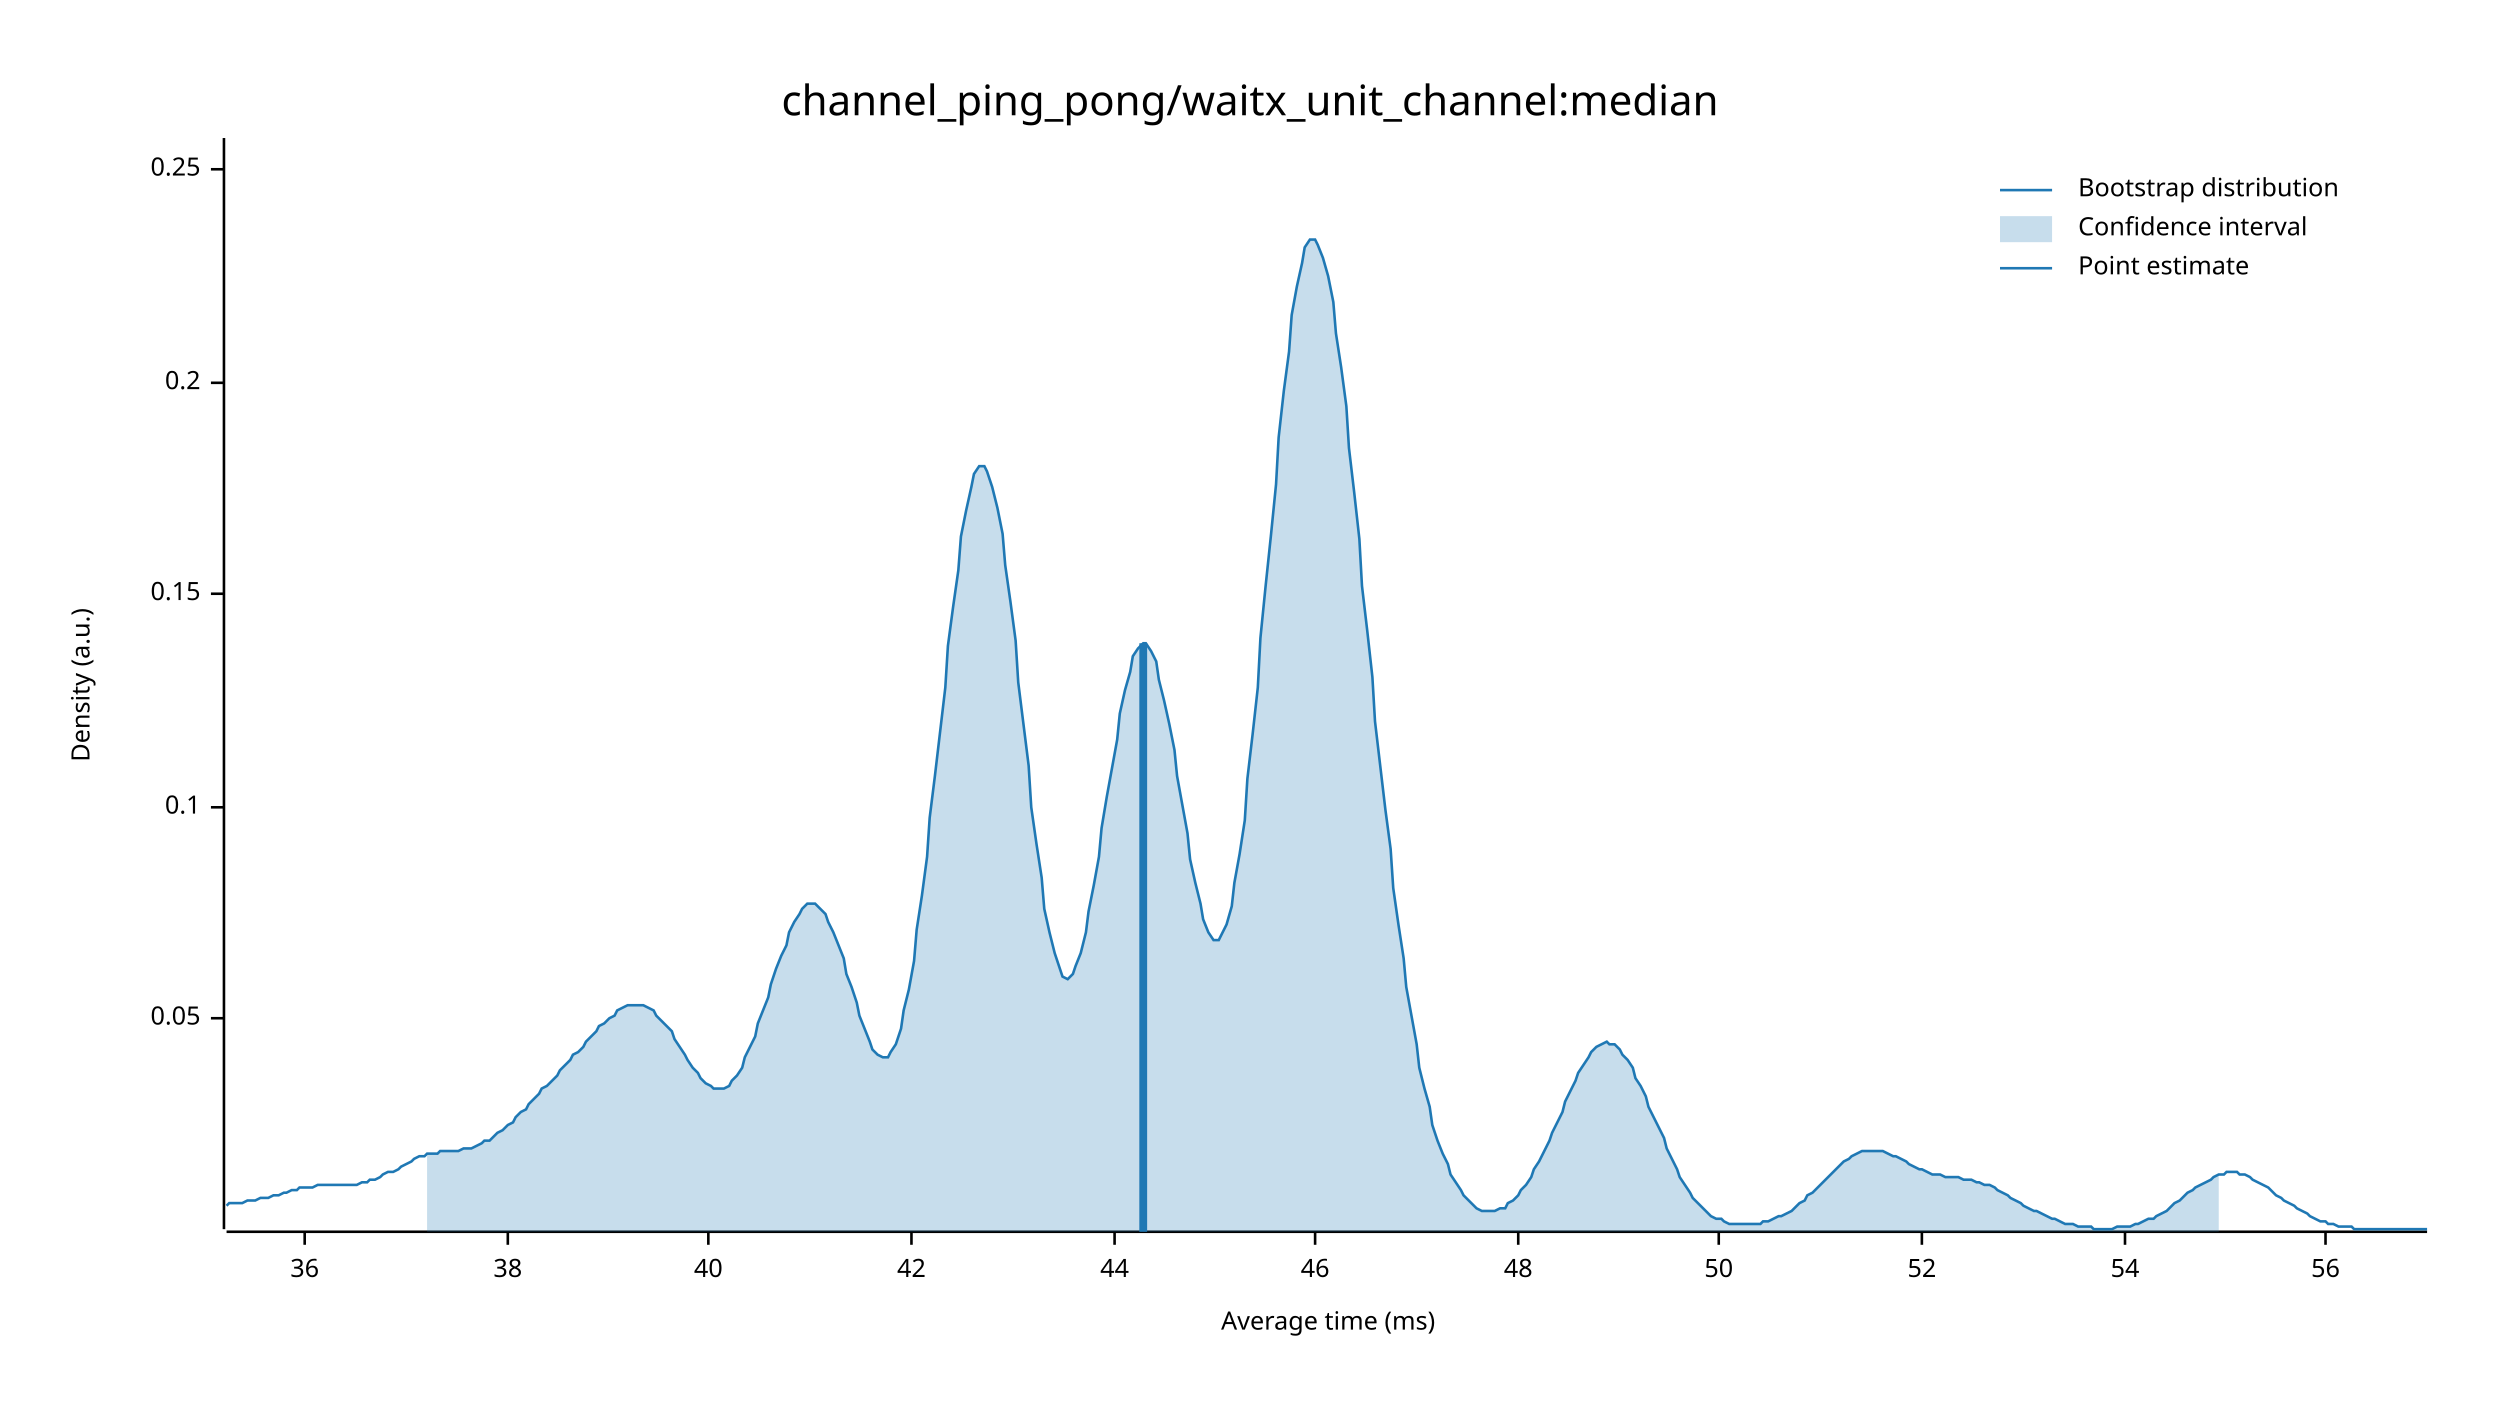
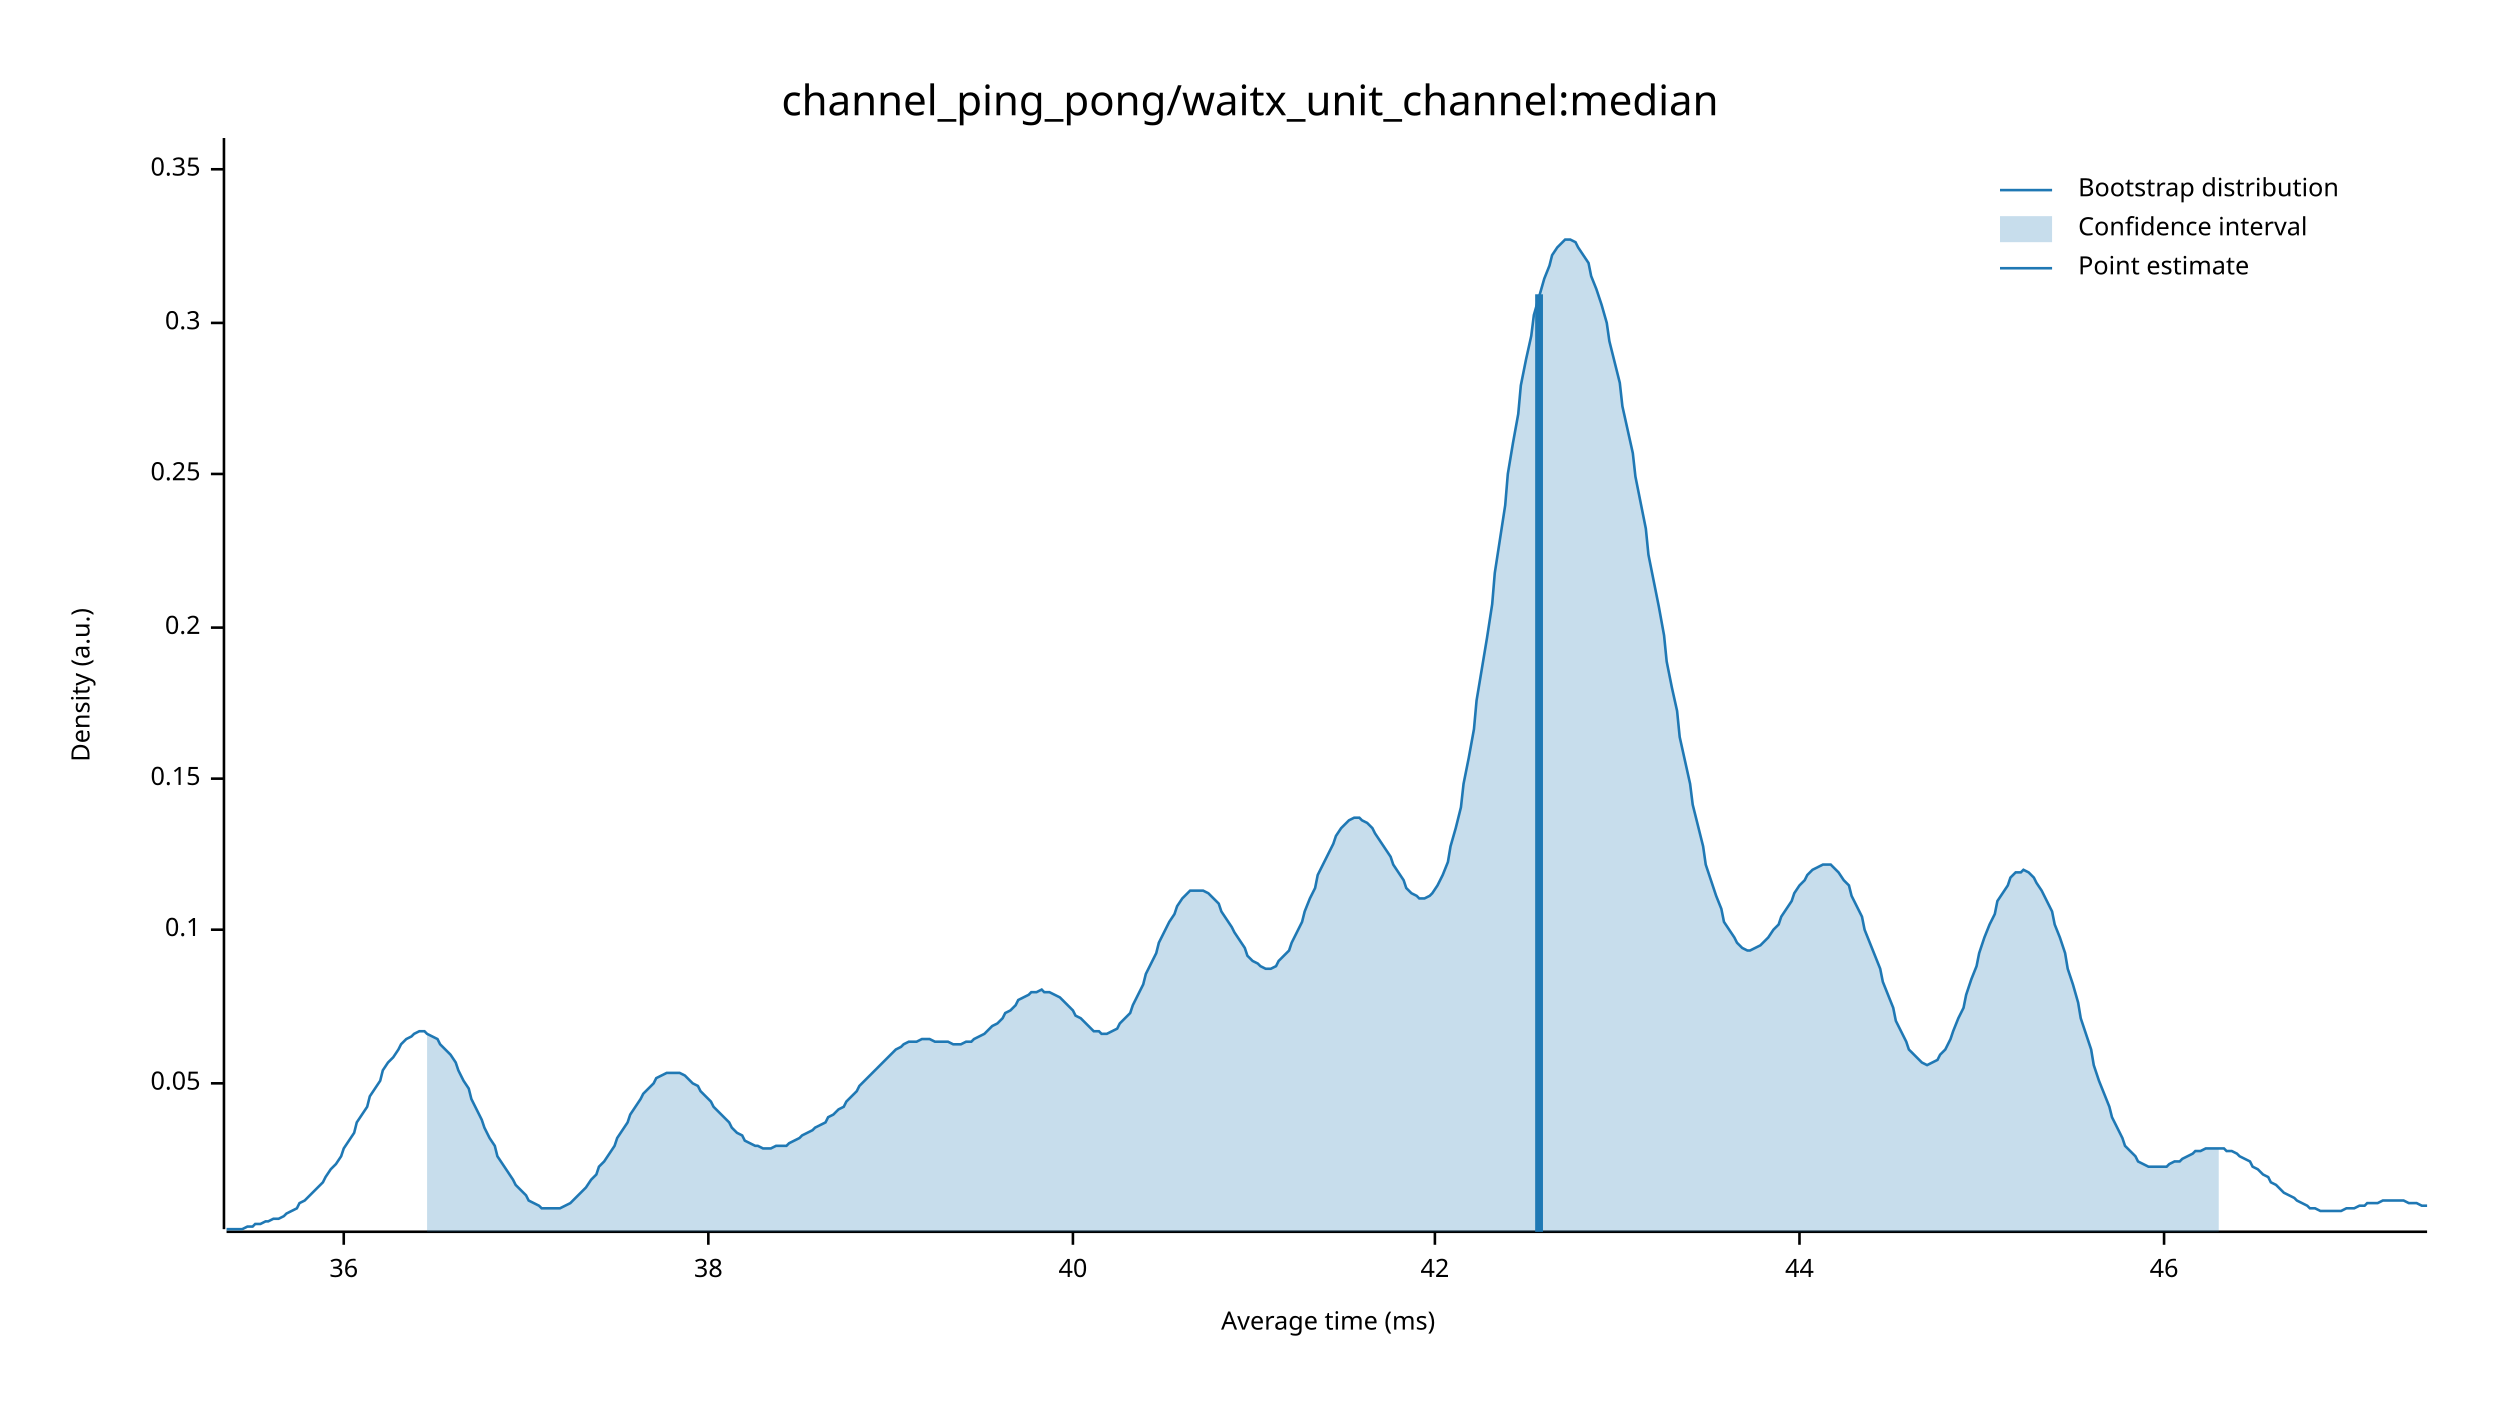
<svg xmlns="http://www.w3.org/2000/svg" width="960" height="540" viewBox="0 0 960 540">
  <text x="480" y="32" dy="0.76em" text-anchor="middle" font-family="sans-serif" font-size="16.129" opacity="1" fill="#000000">
channel_ping_pong/waitx_unit_channel:median
</text>
  <text x="27" y="263" dy="0.76em" text-anchor="middle" font-family="sans-serif" font-size="9.677" opacity="1" fill="#000000" transform="rotate(270, 27, 263)">
Density (a.u.)
</text>
  <text x="510" y="513" dy="-0.5ex" text-anchor="middle" font-family="sans-serif" font-size="9.677" opacity="1" fill="#000000">
Average time (ms)
</text>
  <polyline fill="none" opacity="1" stroke="#000000" stroke-width="1" points="86,53 86,472 " />
-   <text x="77" y="391" dy="0.5ex" text-anchor="end" font-family="sans-serif" font-size="9.677" opacity="1" fill="#000000">
+   <text x="77" y="416" dy="0.5ex" text-anchor="end" font-family="sans-serif" font-size="9.677" opacity="1" fill="#000000">
0.05
</text>
-   <polyline fill="none" opacity="1" stroke="#000000" stroke-width="1" points="81,391 86,391 " />
-   <text x="77" y="310" dy="0.5ex" text-anchor="end" font-family="sans-serif" font-size="9.677" opacity="1" fill="#000000">
+   <polyline fill="none" opacity="1" stroke="#000000" stroke-width="1" points="81,416 86,416 " />
+   <text x="77" y="357" dy="0.5ex" text-anchor="end" font-family="sans-serif" font-size="9.677" opacity="1" fill="#000000">
0.1
</text>
-   <polyline fill="none" opacity="1" stroke="#000000" stroke-width="1" points="81,310 86,310 " />
-   <text x="77" y="228" dy="0.5ex" text-anchor="end" font-family="sans-serif" font-size="9.677" opacity="1" fill="#000000">
+   <polyline fill="none" opacity="1" stroke="#000000" stroke-width="1" points="81,357 86,357 " />
+   <text x="77" y="299" dy="0.5ex" text-anchor="end" font-family="sans-serif" font-size="9.677" opacity="1" fill="#000000">
0.15
</text>
-   <polyline fill="none" opacity="1" stroke="#000000" stroke-width="1" points="81,228 86,228 " />
-   <text x="77" y="147" dy="0.5ex" text-anchor="end" font-family="sans-serif" font-size="9.677" opacity="1" fill="#000000">
+   <polyline fill="none" opacity="1" stroke="#000000" stroke-width="1" points="81,299 86,299 " />
+   <text x="77" y="241" dy="0.5ex" text-anchor="end" font-family="sans-serif" font-size="9.677" opacity="1" fill="#000000">
0.2
</text>
-   <polyline fill="none" opacity="1" stroke="#000000" stroke-width="1" points="81,147 86,147 " />
+   <polyline fill="none" opacity="1" stroke="#000000" stroke-width="1" points="81,241 86,241 " />
+   <text x="77" y="182" dy="0.5ex" text-anchor="end" font-family="sans-serif" font-size="9.677" opacity="1" fill="#000000">
+ 0.25
+ </text>
+   <polyline fill="none" opacity="1" stroke="#000000" stroke-width="1" points="81,182 86,182 " />
+   <text x="77" y="124" dy="0.5ex" text-anchor="end" font-family="sans-serif" font-size="9.677" opacity="1" fill="#000000">
+ 0.3
+ </text>
+   <polyline fill="none" opacity="1" stroke="#000000" stroke-width="1" points="81,124 86,124 " />
  <text x="77" y="65" dy="0.5ex" text-anchor="end" font-family="sans-serif" font-size="9.677" opacity="1" fill="#000000">
- 0.25
+ 0.35
</text>
  <polyline fill="none" opacity="1" stroke="#000000" stroke-width="1" points="81,65 86,65 " />
  <polyline fill="none" opacity="1" stroke="#000000" stroke-width="1" points="87,473 932,473 " />
-   <text x="117" y="483" dy="0.76em" text-anchor="middle" font-family="sans-serif" font-size="9.677" opacity="1" fill="#000000">
+   <text x="132" y="483" dy="0.76em" text-anchor="middle" font-family="sans-serif" font-size="9.677" opacity="1" fill="#000000">
36
</text>
-   <polyline fill="none" opacity="1" stroke="#000000" stroke-width="1" points="117,473 117,478 " />
-   <text x="195" y="483" dy="0.76em" text-anchor="middle" font-family="sans-serif" font-size="9.677" opacity="1" fill="#000000">
+   <polyline fill="none" opacity="1" stroke="#000000" stroke-width="1" points="132,473 132,478 " />
+   <text x="272" y="483" dy="0.76em" text-anchor="middle" font-family="sans-serif" font-size="9.677" opacity="1" fill="#000000">
38
</text>
-   <polyline fill="none" opacity="1" stroke="#000000" stroke-width="1" points="195,473 195,478 " />
-   <text x="272" y="483" dy="0.76em" text-anchor="middle" font-family="sans-serif" font-size="9.677" opacity="1" fill="#000000">
+   <polyline fill="none" opacity="1" stroke="#000000" stroke-width="1" points="272,473 272,478 " />
+   <text x="412" y="483" dy="0.76em" text-anchor="middle" font-family="sans-serif" font-size="9.677" opacity="1" fill="#000000">
40
</text>
-   <polyline fill="none" opacity="1" stroke="#000000" stroke-width="1" points="272,473 272,478 " />
-   <text x="350" y="483" dy="0.76em" text-anchor="middle" font-family="sans-serif" font-size="9.677" opacity="1" fill="#000000">
+   <polyline fill="none" opacity="1" stroke="#000000" stroke-width="1" points="412,473 412,478 " />
+   <text x="551" y="483" dy="0.76em" text-anchor="middle" font-family="sans-serif" font-size="9.677" opacity="1" fill="#000000">
42
</text>
-   <polyline fill="none" opacity="1" stroke="#000000" stroke-width="1" points="350,473 350,478 " />
-   <text x="428" y="483" dy="0.76em" text-anchor="middle" font-family="sans-serif" font-size="9.677" opacity="1" fill="#000000">
+   <polyline fill="none" opacity="1" stroke="#000000" stroke-width="1" points="551,473 551,478 " />
+   <text x="691" y="483" dy="0.76em" text-anchor="middle" font-family="sans-serif" font-size="9.677" opacity="1" fill="#000000">
44
</text>
-   <polyline fill="none" opacity="1" stroke="#000000" stroke-width="1" points="428,473 428,478 " />
-   <text x="505" y="483" dy="0.76em" text-anchor="middle" font-family="sans-serif" font-size="9.677" opacity="1" fill="#000000">
+   <polyline fill="none" opacity="1" stroke="#000000" stroke-width="1" points="691,473 691,478 " />
+   <text x="831" y="483" dy="0.76em" text-anchor="middle" font-family="sans-serif" font-size="9.677" opacity="1" fill="#000000">
46
</text>
-   <polyline fill="none" opacity="1" stroke="#000000" stroke-width="1" points="505,473 505,478 " />
-   <text x="583" y="483" dy="0.76em" text-anchor="middle" font-family="sans-serif" font-size="9.677" opacity="1" fill="#000000">
- 48
- </text>
-   <polyline fill="none" opacity="1" stroke="#000000" stroke-width="1" points="583,473 583,478 " />
-   <text x="660" y="483" dy="0.76em" text-anchor="middle" font-family="sans-serif" font-size="9.677" opacity="1" fill="#000000">
- 50
- </text>
-   <polyline fill="none" opacity="1" stroke="#000000" stroke-width="1" points="660,473 660,478 " />
-   <text x="738" y="483" dy="0.76em" text-anchor="middle" font-family="sans-serif" font-size="9.677" opacity="1" fill="#000000">
- 52
- </text>
-   <polyline fill="none" opacity="1" stroke="#000000" stroke-width="1" points="738,473 738,478 " />
-   <text x="816" y="483" dy="0.76em" text-anchor="middle" font-family="sans-serif" font-size="9.677" opacity="1" fill="#000000">
- 54
- </text>
-   <polyline fill="none" opacity="1" stroke="#000000" stroke-width="1" points="816,473 816,478 " />
-   <text x="893" y="483" dy="0.76em" text-anchor="middle" font-family="sans-serif" font-size="9.677" opacity="1" fill="#000000">
- 56
- </text>
-   <polyline fill="none" opacity="1" stroke="#000000" stroke-width="1" points="893,473 893,478 " />
-   <polyline fill="none" opacity="1" stroke="#1F78B4" stroke-width="1" points="87,463 88,462 90,462 92,462 93,462 95,461 97,461 98,461 100,460 102,460 103,460 105,459 107,459 109,458 110,458 112,457 114,457 115,456 117,456 119,456 120,456 122,455 124,455 125,455 127,455 129,455 131,455 132,455 134,455 136,455 137,455 139,454 141,454 142,453 144,453 146,452 147,451 149,450 151,450 153,449 154,448 156,447 158,446 159,445 161,444 163,444 164,443 166,443 168,443 169,442 171,442 173,442 175,442 176,442 178,441 180,441 181,441 183,440 185,439 186,438 188,438 190,436 191,435 193,434 195,432 197,431 198,429 200,427 202,426 203,424 205,422 207,420 208,418 210,417 212,415 214,413 215,411 217,409 219,407 220,405 222,404 224,402 225,400 227,398 229,396 230,394 232,393 234,391 236,390 237,388 239,387 241,386 242,386 244,386 246,386 247,386 249,387 251,388 252,390 254,392 256,394 258,396 259,399 261,402 263,405 264,407 266,410 268,412 269,414 271,416 273,417 274,418 276,418 278,418 280,417 281,415 283,413 285,410 286,406 288,402 290,398 291,393 293,388 295,383 296,378 298,372 300,367 302,363 303,358 305,354 307,351 308,349 310,347 312,347 313,347 315,349 317,351 318,354 320,358 322,363 324,368 325,374 327,379 329,385 330,390 332,395 334,400 335,403 337,405 339,406 341,406 342,404 344,401 346,395 347,388 349,380 351,369 352,357 354,344 356,329 357,314 359,298 361,281 363,264 364,248 366,233 368,219 369,206 371,196 373,187 374,182 376,179 378,179 379,181 381,187 383,195 385,205 386,217 388,231 390,246 391,262 393,278 395,294 396,310 398,324 400,337 401,349 403,358 405,366 407,372 408,375 410,376 412,374 413,371 415,366 417,358 418,350 420,340 422,329 423,318 425,306 427,295 429,284 430,274 432,265 434,258 435,252 437,249 439,247 440,247 442,250 444,254 445,261 447,269 449,278 451,288 452,298 454,309 456,320 457,330 459,339 461,347 462,353 464,358 466,361 468,361 469,359 471,355 473,348 474,339 476,328 478,315 479,299 481,282 483,264 484,245 486,225 488,206 490,186 491,168 493,150 495,135 496,121 498,110 500,101 501,95 503,92 505,92 506,94 508,99 510,106 512,116 513,128 515,141 517,156 518,172 520,189 522,207 523,225 525,242 527,260 528,277 530,294 532,311 534,326 535,341 537,355 539,368 540,379 542,390 544,401 545,410 547,418 549,425 550,432 552,438 554,443 556,447 557,451 559,454 561,457 562,459 564,461 566,463 567,464 569,465 571,465 573,465 574,465 576,464 578,464 579,462 581,461 583,459 584,457 586,455 588,452 589,449 591,446 593,442 595,438 596,435 598,431 600,427 601,423 603,419 605,415 606,412 608,409 610,406 611,404 613,402 615,401 617,400 618,401 620,401 622,403 623,405 625,407 627,410 628,414 630,417 632,421 633,425 635,429 637,433 639,437 640,441 642,445 644,449 645,452 647,455 649,458 650,460 652,462 654,464 655,465 657,467 659,468 661,468 662,469 664,470 666,470 667,470 669,470 671,470 672,470 674,470 676,470 677,469 679,469 681,468 683,467 684,467 686,466 688,465 689,464 691,462 693,461 694,459 696,458 698,456 700,454 701,453 703,451 705,449 706,448 708,446 710,445 711,444 713,443 715,442 716,442 718,442 720,442 722,442 723,442 725,443 727,444 728,444 730,445 732,446 733,447 735,448 737,449 738,449 740,450 742,451 744,451 745,451 747,452 749,452 750,452 752,452 754,453 755,453 757,453 759,454 760,454 762,455 764,455 766,456 767,457 769,458 771,459 772,460 774,461 776,462 777,463 779,464 781,465 782,465 784,466 786,467 788,468 789,468 791,469 793,470 794,470 796,470 798,471 799,471 801,471 803,471 804,472 806,472 808,472 810,472 811,472 813,471 815,471 816,471 818,471 820,470 821,470 823,469 825,468 827,468 828,467 830,466 832,465 833,464 835,462 837,461 838,460 840,458 842,457 843,456 845,455 847,454 849,453 850,452 852,451 854,451 855,450 857,450 859,450 860,451 862,451 864,452 865,453 867,454 869,455 871,456 872,457 874,459 876,460 877,461 879,462 881,463 882,464 884,465 886,466 887,467 889,468 891,469 893,469 894,470 896,470 898,471 899,471 901,471 903,471 904,472 906,472 908,472 909,472 911,472 913,472 915,472 916,472 918,472 920,472 921,472 923,472 925,472 926,472 928,472 930,472 932,472 " />
-   <polygon opacity="0.25" fill="#1F78B4" points="164,443 166,443 168,443 169,442 171,442 173,442 175,442 176,442 178,441 180,441 181,441 183,440 185,439 186,438 188,438 190,436 191,435 193,434 195,432 197,431 198,429 200,427 202,426 203,424 205,422 207,420 208,418 210,417 212,415 214,413 215,411 217,409 219,407 220,405 222,404 224,402 225,400 227,398 229,396 230,394 232,393 234,391 236,390 237,388 239,387 241,386 242,386 244,386 246,386 247,386 249,387 251,388 252,390 254,392 256,394 258,396 259,399 261,402 263,405 264,407 266,410 268,412 269,414 271,416 273,417 274,418 276,418 278,418 280,417 281,415 283,413 285,410 286,406 288,402 290,398 291,393 293,388 295,383 296,378 298,372 300,367 302,363 303,358 305,354 307,351 308,349 310,347 312,347 313,347 315,349 317,351 318,354 320,358 322,363 324,368 325,374 327,379 329,385 330,390 332,395 334,400 335,403 337,405 339,406 341,406 342,404 344,401 346,395 347,388 349,380 351,369 352,357 354,344 356,329 357,314 359,298 361,281 363,264 364,248 366,233 368,219 369,206 371,196 373,187 374,182 376,179 378,179 379,181 381,187 383,195 385,205 386,217 388,231 390,246 391,262 393,278 395,294 396,310 398,324 400,337 401,349 403,358 405,366 407,372 408,375 410,376 412,374 413,371 415,366 417,358 418,350 420,340 422,329 423,318 425,306 427,295 429,284 430,274 432,265 434,258 435,252 437,249 439,247 440,247 442,250 444,254 445,261 447,269 449,278 451,288 452,298 454,309 456,320 457,330 459,339 461,347 462,353 464,358 466,361 468,361 469,359 471,355 473,348 474,339 476,328 478,315 479,299 481,282 483,264 484,245 486,225 488,206 490,186 491,168 493,150 495,135 496,121 498,110 500,101 501,95 503,92 505,92 506,94 508,99 510,106 512,116 513,128 515,141 517,156 518,172 520,189 522,207 523,225 525,242 527,260 528,277 530,294 532,311 534,326 535,341 537,355 539,368 540,379 542,390 544,401 545,410 547,418 549,425 550,432 552,438 554,443 556,447 557,451 559,454 561,457 562,459 564,461 566,463 567,464 569,465 571,465 573,465 574,465 576,464 578,464 579,462 581,461 583,459 584,457 586,455 588,452 589,449 591,446 593,442 595,438 596,435 598,431 600,427 601,423 603,419 605,415 606,412 608,409 610,406 611,404 613,402 615,401 617,400 618,401 620,401 622,403 623,405 625,407 627,410 628,414 630,417 632,421 633,425 635,429 637,433 639,437 640,441 642,445 644,449 645,452 647,455 649,458 650,460 652,462 654,464 655,465 657,467 659,468 661,468 662,469 664,470 666,470 667,470 669,470 671,470 672,470 674,470 676,470 677,469 679,469 681,468 683,467 684,467 686,466 688,465 689,464 691,462 693,461 694,459 696,458 698,456 700,454 701,453 703,451 705,449 706,448 708,446 710,445 711,444 713,443 715,442 716,442 718,442 720,442 722,442 723,442 725,443 727,444 728,444 730,445 732,446 733,447 735,448 737,449 738,449 740,450 742,451 744,451 745,451 747,452 749,452 750,452 752,452 754,453 755,453 757,453 759,454 760,454 762,455 764,455 766,456 767,457 769,458 771,459 772,460 774,461 776,462 777,463 779,464 781,465 782,465 784,466 786,467 788,468 789,468 791,469 793,470 794,470 796,470 798,471 799,471 801,471 803,471 804,472 806,472 808,472 810,472 811,472 813,471 815,471 816,471 818,471 820,470 821,470 823,469 825,468 827,468 828,467 830,466 832,465 833,464 835,462 837,461 838,460 840,458 842,457 843,456 845,455 847,454 849,453 850,452 852,451 852,473 164,473 " />
-   <polyline fill="none" opacity="1" stroke="#1F78B4" stroke-width="3" points="439,473 439,247 " />
+   <polyline fill="none" opacity="1" stroke="#000000" stroke-width="1" points="831,473 831,478 " />
+   <polyline fill="none" opacity="1" stroke="#1F78B4" stroke-width="1" points="87,472 88,472 90,472 92,472 93,472 95,471 97,471 98,470 100,470 102,469 103,469 105,468 107,468 109,467 110,466 112,465 114,464 115,462 117,461 119,459 120,458 122,456 124,454 125,452 127,449 129,447 131,444 132,441 134,438 136,435 137,431 139,428 141,425 142,421 144,418 146,415 147,411 149,408 151,406 153,403 154,401 156,399 158,398 159,397 161,396 163,396 164,397 166,398 168,399 169,401 171,403 173,405 175,408 176,411 178,415 180,418 181,422 183,426 185,430 186,433 188,437 190,440 191,444 193,447 195,450 197,453 198,455 200,457 202,459 203,461 205,462 207,463 208,464 210,464 212,464 214,464 215,464 217,463 219,462 220,461 222,459 224,457 225,456 227,453 229,451 230,448 232,446 234,443 236,440 237,437 239,434 241,431 242,428 244,425 246,422 247,420 249,418 251,416 252,414 254,413 256,412 258,412 259,412 261,412 263,413 264,414 266,416 268,417 269,419 271,421 273,423 274,425 276,427 278,429 280,431 281,433 283,435 285,436 286,438 288,439 290,440 291,440 293,441 295,441 296,441 298,440 300,440 302,440 303,439 305,438 307,437 308,436 310,435 312,434 313,433 315,432 317,431 318,429 320,428 322,426 324,425 325,423 327,421 329,419 330,417 332,415 334,413 335,412 337,410 339,408 341,406 342,405 344,403 346,402 347,401 349,400 351,400 352,400 354,399 356,399 357,399 359,400 361,400 363,400 364,400 366,401 368,401 369,401 371,400 373,400 374,399 376,398 378,397 379,396 381,394 383,393 385,391 386,389 388,388 390,386 391,384 393,383 395,382 396,381 398,381 400,380 401,381 403,381 405,382 407,383 408,384 410,386 412,388 413,390 415,391 417,393 418,394 420,396 422,396 423,397 425,397 427,396 429,395 430,393 432,391 434,389 435,386 437,382 439,378 440,374 442,370 444,366 445,362 447,358 449,354 451,351 452,348 454,345 456,343 457,342 459,342 461,342 462,342 464,343 466,345 468,347 469,350 471,353 473,356 474,358 476,361 478,364 479,367 481,369 483,370 484,371 486,372 488,372 490,371 491,369 493,367 495,365 496,362 498,358 500,354 501,350 503,345 505,341 506,336 508,332 510,328 512,324 513,321 515,318 517,316 518,315 520,314 522,314 523,315 525,316 527,318 528,320 530,323 532,326 534,329 535,332 537,335 539,338 540,341 542,343 544,344 545,345 547,345 549,344 550,343 552,340 554,336 556,331 557,325 559,318 561,310 562,301 564,291 566,280 567,269 569,257 571,245 573,232 574,220 576,207 578,194 579,182 581,170 583,159 584,148 586,138 588,129 589,121 591,114 593,107 595,102 596,98 598,95 600,93 601,92 603,92 605,93 606,95 608,98 610,101 611,106 613,111 615,117 617,124 618,131 620,139 622,147 623,156 625,165 627,174 628,183 630,193 632,203 633,213 635,223 637,233 639,244 640,254 642,264 644,273 645,283 647,292 649,301 650,309 652,317 654,325 655,332 657,338 659,344 661,349 662,354 664,357 666,360 667,362 669,364 671,365 672,365 674,364 676,363 677,362 679,360 681,357 683,355 684,352 686,349 688,346 689,343 691,340 693,338 694,336 696,334 698,333 700,332 701,332 703,332 705,334 706,335 708,338 710,340 711,344 713,348 715,352 716,357 718,362 720,367 722,372 723,377 725,382 727,387 728,392 730,396 732,400 733,403 735,405 737,407 738,408 740,409 742,408 744,407 745,405 747,403 749,399 750,396 752,391 754,387 755,382 757,376 759,371 760,366 762,360 764,355 766,351 767,346 769,343 771,340 772,337 774,335 776,335 777,334 779,335 781,337 782,339 784,342 786,346 788,350 789,355 791,360 793,366 794,372 796,378 798,385 799,391 801,397 803,403 804,409 806,415 808,420 810,425 811,429 813,433 815,437 816,440 818,442 820,444 821,446 823,447 825,448 827,448 828,448 830,448 832,448 833,447 835,446 837,446 838,445 840,444 842,443 843,442 845,442 847,441 849,441 850,441 852,441 854,441 855,442 857,442 859,443 860,444 862,445 864,446 865,448 867,449 869,451 871,452 872,454 874,455 876,457 877,458 879,459 881,460 882,461 884,462 886,463 887,464 889,464 891,465 893,465 894,465 896,465 898,465 899,465 901,464 903,464 904,464 906,463 908,463 909,462 911,462 913,462 915,461 916,461 918,461 920,461 921,461 923,461 925,462 926,462 928,462 930,463 932,463 " />
+   <polygon opacity="0.25" fill="#1F78B4" points="164,397 166,398 168,399 169,401 171,403 173,405 175,408 176,411 178,415 180,418 181,422 183,426 185,430 186,433 188,437 190,440 191,444 193,447 195,450 197,453 198,455 200,457 202,459 203,461 205,462 207,463 208,464 210,464 212,464 214,464 215,464 217,463 219,462 220,461 222,459 224,457 225,456 227,453 229,451 230,448 232,446 234,443 236,440 237,437 239,434 241,431 242,428 244,425 246,422 247,420 249,418 251,416 252,414 254,413 256,412 258,412 259,412 261,412 263,413 264,414 266,416 268,417 269,419 271,421 273,423 274,425 276,427 278,429 280,431 281,433 283,435 285,436 286,438 288,439 290,440 291,440 293,441 295,441 296,441 298,440 300,440 302,440 303,439 305,438 307,437 308,436 310,435 312,434 313,433 315,432 317,431 318,429 320,428 322,426 324,425 325,423 327,421 329,419 330,417 332,415 334,413 335,412 337,410 339,408 341,406 342,405 344,403 346,402 347,401 349,400 351,400 352,400 354,399 356,399 357,399 359,400 361,400 363,400 364,400 366,401 368,401 369,401 371,400 373,400 374,399 376,398 378,397 379,396 381,394 383,393 385,391 386,389 388,388 390,386 391,384 393,383 395,382 396,381 398,381 400,380 401,381 403,381 405,382 407,383 408,384 410,386 412,388 413,390 415,391 417,393 418,394 420,396 422,396 423,397 425,397 427,396 429,395 430,393 432,391 434,389 435,386 437,382 439,378 440,374 442,370 444,366 445,362 447,358 449,354 451,351 452,348 454,345 456,343 457,342 459,342 461,342 462,342 464,343 466,345 468,347 469,350 471,353 473,356 474,358 476,361 478,364 479,367 481,369 483,370 484,371 486,372 488,372 490,371 491,369 493,367 495,365 496,362 498,358 500,354 501,350 503,345 505,341 506,336 508,332 510,328 512,324 513,321 515,318 517,316 518,315 520,314 522,314 523,315 525,316 527,318 528,320 530,323 532,326 534,329 535,332 537,335 539,338 540,341 542,343 544,344 545,345 547,345 549,344 550,343 552,340 554,336 556,331 557,325 559,318 561,310 562,301 564,291 566,280 567,269 569,257 571,245 573,232 574,220 576,207 578,194 579,182 581,170 583,159 584,148 586,138 588,129 589,121 591,114 593,107 595,102 596,98 598,95 600,93 601,92 603,92 605,93 606,95 608,98 610,101 611,106 613,111 615,117 617,124 618,131 620,139 622,147 623,156 625,165 627,174 628,183 630,193 632,203 633,213 635,223 637,233 639,244 640,254 642,264 644,273 645,283 647,292 649,301 650,309 652,317 654,325 655,332 657,338 659,344 661,349 662,354 664,357 666,360 667,362 669,364 671,365 672,365 674,364 676,363 677,362 679,360 681,357 683,355 684,352 686,349 688,346 689,343 691,340 693,338 694,336 696,334 698,333 700,332 701,332 703,332 705,334 706,335 708,338 710,340 711,344 713,348 715,352 716,357 718,362 720,367 722,372 723,377 725,382 727,387 728,392 730,396 732,400 733,403 735,405 737,407 738,408 740,409 742,408 744,407 745,405 747,403 749,399 750,396 752,391 754,387 755,382 757,376 759,371 760,366 762,360 764,355 766,351 767,346 769,343 771,340 772,337 774,335 776,335 777,334 779,335 781,337 782,339 784,342 786,346 788,350 789,355 791,360 793,366 794,372 796,378 798,385 799,391 801,397 803,403 804,409 806,415 808,420 810,425 811,429 813,433 815,437 816,440 818,442 820,444 821,446 823,447 825,448 827,448 828,448 830,448 832,448 833,447 835,446 837,446 838,445 840,444 842,443 843,442 845,442 847,441 849,441 850,441 852,441 852,473 164,473 " />
+   <polyline fill="none" opacity="1" stroke="#1F78B4" stroke-width="3" points="591,473 591,113 " />
  <text x="798" y="68" dy="0.76em" text-anchor="start" font-family="sans-serif" font-size="9.677" opacity="1" fill="#000000">
Bootstrap distribution
</text>
  <text x="798" y="83" dy="0.76em" text-anchor="start" font-family="sans-serif" font-size="9.677" opacity="1" fill="#000000">
Confidence interval
</text>
  <text x="798" y="98" dy="0.76em" text-anchor="start" font-family="sans-serif" font-size="9.677" opacity="1" fill="#000000">
Point estimate
</text>
  <polyline fill="none" opacity="1" stroke="#1F78B4" stroke-width="1" points="768,73 788,73 " />
  <rect x="768" y="83" width="20" height="10" opacity="0.25" fill="#1F78B4" stroke="none" />
  <polyline fill="none" opacity="1" stroke="#1F78B4" stroke-width="1" points="768,103 788,103 " />
</svg>
